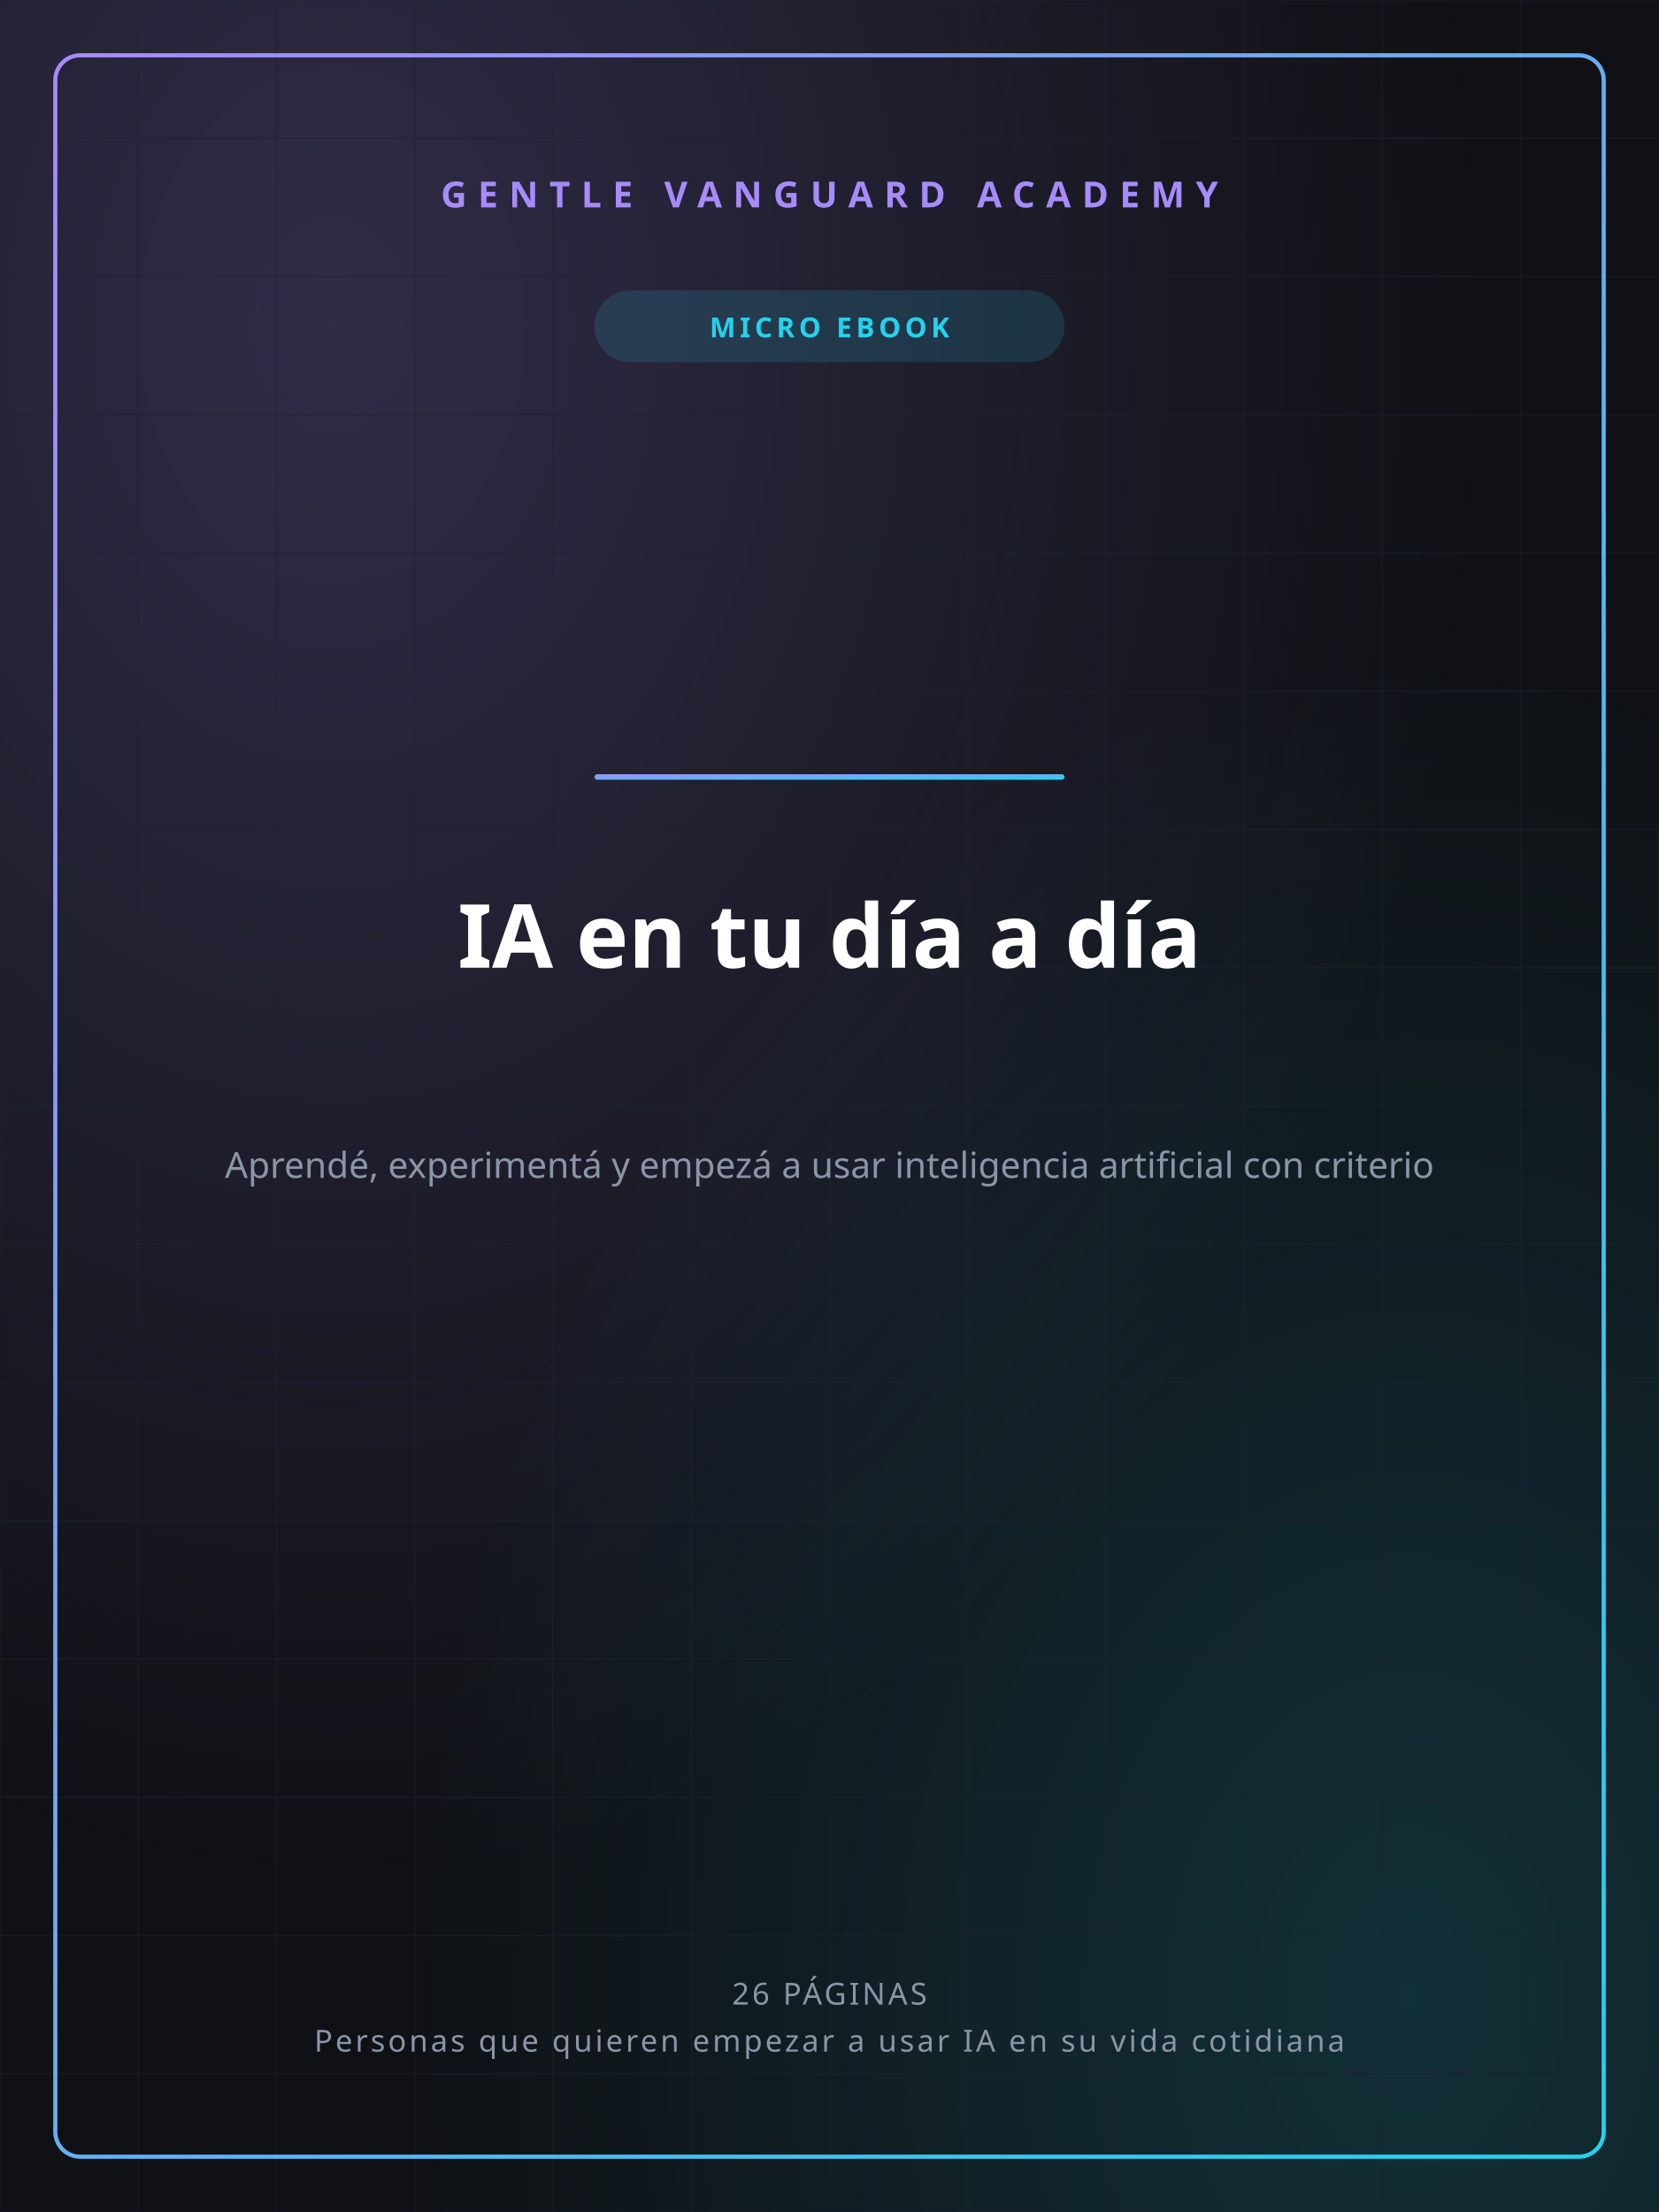
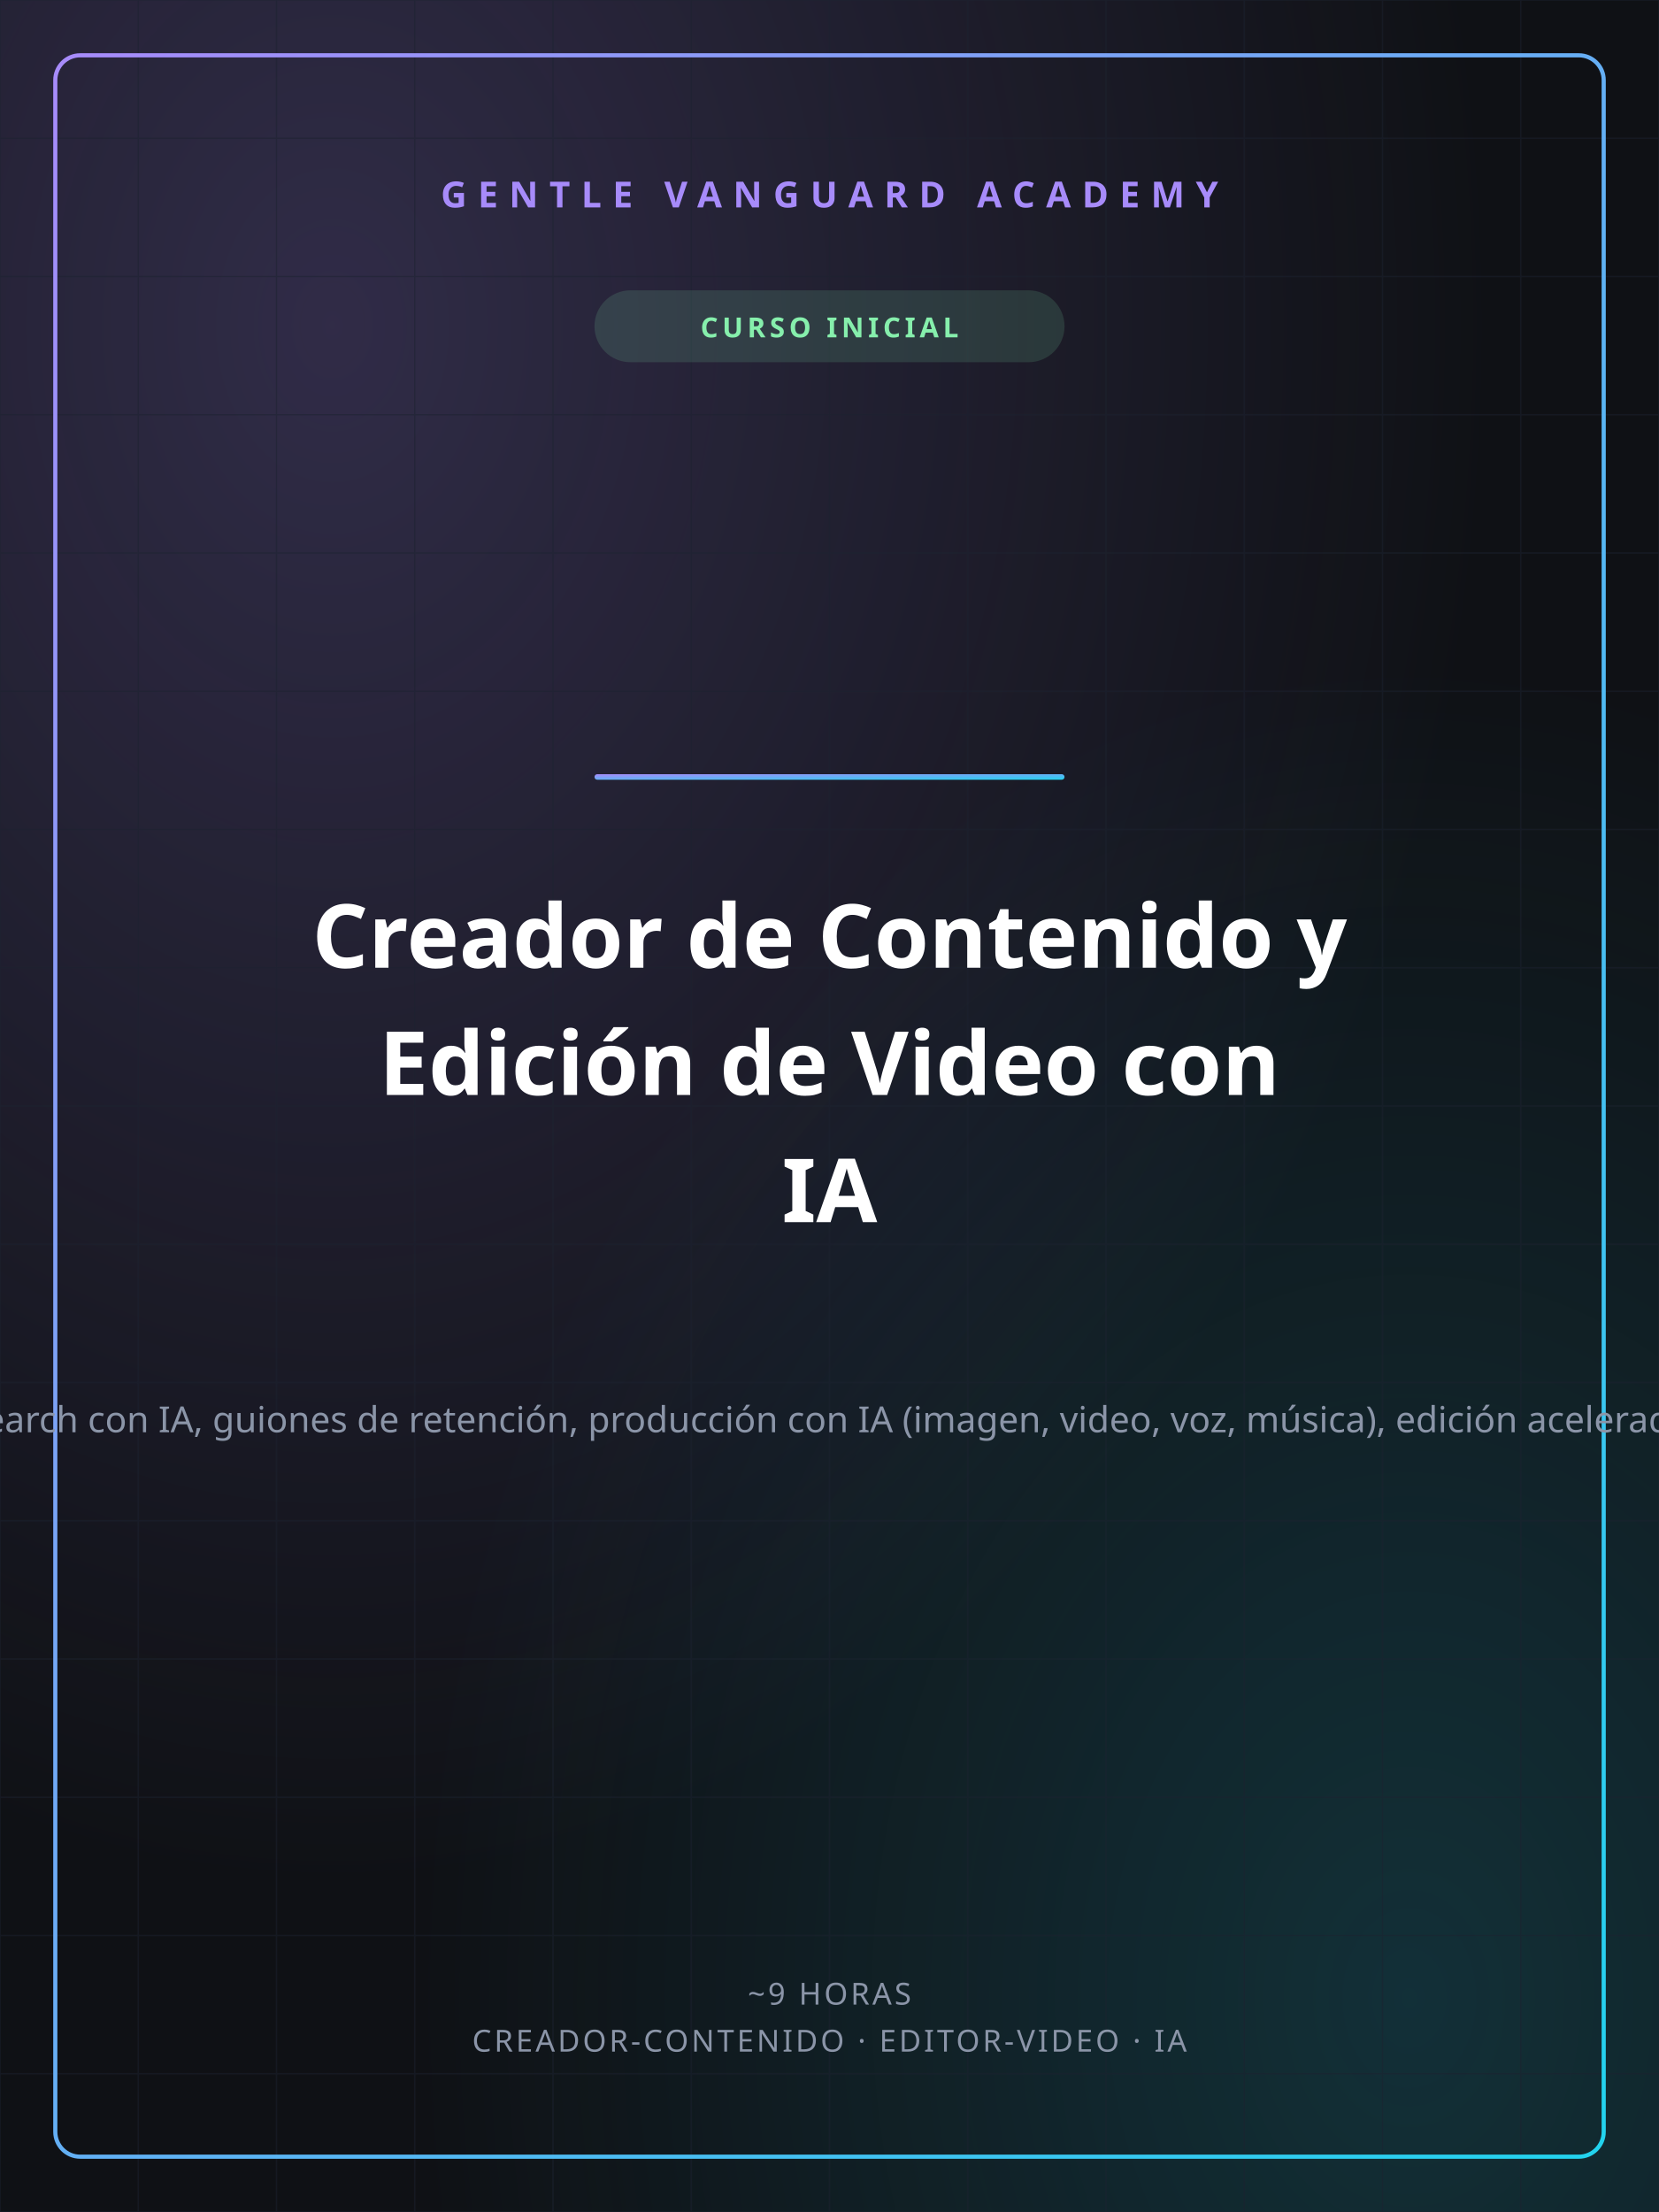
<svg xmlns="http://www.w3.org/2000/svg" width="1200" height="1600" viewBox="0 0 1200 1600">
  <defs>
    <linearGradient id="gvGrad" x1="0" y1="0" x2="1" y2="1">
      <stop offset="0%" stop-color="#A78BFA" />
      <stop offset="100%" stop-color="#22D3EE" />
    </linearGradient>
    <radialGradient id="glowA" cx="0.2" cy="0.15" r="0.7">
      <stop offset="0%" stop-color="#A78BFA" stop-opacity="0.22" />
      <stop offset="100%" stop-color="#A78BFA" stop-opacity="0" />
    </radialGradient>
    <radialGradient id="glowB" cx="0.85" cy="0.9" r="0.6">
      <stop offset="0%" stop-color="#22D3EE" stop-opacity="0.16" />
      <stop offset="100%" stop-color="#22D3EE" stop-opacity="0" />
    </radialGradient>
  </defs>
  <rect width="1200" height="1600" fill="#0F1115" />
  <rect width="1200" height="1600" fill="url(#glowA)" />
  <rect width="1200" height="1600" fill="url(#glowB)" />
  <g stroke="#1c2230" stroke-width="1" opacity="0.5">
    <line x1="0" y1="0" x2="0" y2="1600" />
    <line x1="100" y1="0" x2="100" y2="1600" />
    <line x1="200" y1="0" x2="200" y2="1600" />
    <line x1="300" y1="0" x2="300" y2="1600" />
    <line x1="400" y1="0" x2="400" y2="1600" />
    <line x1="500" y1="0" x2="500" y2="1600" />
    <line x1="600" y1="0" x2="600" y2="1600" />
    <line x1="700" y1="0" x2="700" y2="1600" />
    <line x1="800" y1="0" x2="800" y2="1600" />
    <line x1="900" y1="0" x2="900" y2="1600" />
    <line x1="1000" y1="0" x2="1000" y2="1600" />
    <line x1="1100" y1="0" x2="1100" y2="1600" />
    <line x1="1200" y1="0" x2="1200" y2="1600" />
    <line x1="0" y1="0" x2="1200" y2="0" />
    <line x1="0" y1="100" x2="1200" y2="100" />
    <line x1="0" y1="200" x2="1200" y2="200" />
    <line x1="0" y1="300" x2="1200" y2="300" />
    <line x1="0" y1="400" x2="1200" y2="400" />
    <line x1="0" y1="500" x2="1200" y2="500" />
    <line x1="0" y1="600" x2="1200" y2="600" />
    <line x1="0" y1="700" x2="1200" y2="700" />
    <line x1="0" y1="800" x2="1200" y2="800" />
    <line x1="0" y1="900" x2="1200" y2="900" />
    <line x1="0" y1="1000" x2="1200" y2="1000" />
    <line x1="0" y1="1100" x2="1200" y2="1100" />
    <line x1="0" y1="1200" x2="1200" y2="1200" />
    <line x1="0" y1="1300" x2="1200" y2="1300" />
    <line x1="0" y1="1400" x2="1200" y2="1400" />
    <line x1="0" y1="1500" x2="1200" y2="1500" />
    <line x1="0" y1="1600" x2="1200" y2="1600" />
  </g>
  <rect x="40" y="40" width="1120" height="1520" fill="none" stroke="url(#gvGrad)" stroke-width="3" rx="18" />
  <text x="600" y="150" text-anchor="middle" font-family="'Space Grotesk','Segoe UI',sans-serif" font-size="26" font-weight="700" fill="#A78BFA" letter-spacing="8">GENTLE VANGUARD ACADEMY</text>
-   <rect x="430" y="210" width="340" height="52" rx="26" fill="#22D3EE" opacity="0.14" />
-   <text x="600" y="244" text-anchor="middle" font-family="'Space Grotesk','Segoe UI',sans-serif" font-size="20" font-weight="700" fill="#22D3EE" letter-spacing="3">MICRO EBOOK</text>
+   <rect x="430" y="210" width="340" height="52" rx="26" fill="#86EFAC" opacity="0.14" />
+   <text x="600" y="244" text-anchor="middle" font-family="'Space Grotesk','Segoe UI',sans-serif" font-size="20" font-weight="700" fill="#86EFAC" letter-spacing="3">CURSO INICIAL</text>
  <rect x="430" y="560" width="340" height="4" rx="2" fill="url(#gvGrad)" />
-   <text x="600" y="700" text-anchor="middle" font-family="'Space Grotesk','Segoe UI',sans-serif" font-size="64" font-weight="800" fill="#ffffff">IA en tu día a día</text>
-   <text x="600" y="852" text-anchor="middle" font-family="'Space Grotesk','Segoe UI',sans-serif" font-size="26" font-weight="400" fill="#8b95a8">Aprendé, experimentá y empezá a usar inteligencia artificial con criterio</text>
-   <text x="600" y="1450" text-anchor="middle" font-family="'Space Grotesk','Segoe UI',sans-serif" font-size="22" font-weight="500" fill="#8b95a8" letter-spacing="2">26 PÁGINAS</text>
-   <text x="600" y="1484" text-anchor="middle" font-family="'Space Grotesk','Segoe UI',sans-serif" font-size="22" font-weight="500" fill="#8b95a8" letter-spacing="2">Personas que quieren empezar a usar IA en su vida cotidiana</text>
+   <text x="600" y="700" text-anchor="middle" font-family="'Space Grotesk','Segoe UI',sans-serif" font-size="64" font-weight="800" fill="#ffffff">Creador de Contenido y</text>
+   <text x="600" y="792" text-anchor="middle" font-family="'Space Grotesk','Segoe UI',sans-serif" font-size="64" font-weight="800" fill="#ffffff">Edición de Video con</text>
+   <text x="600" y="884" text-anchor="middle" font-family="'Space Grotesk','Segoe UI',sans-serif" font-size="64" font-weight="800" fill="#ffffff">IA</text>
+   <text x="600" y="1036" text-anchor="middle" font-family="'Space Grotesk','Segoe UI',sans-serif" font-size="26" font-weight="400" fill="#8b95a8">Curso práctico para creadores de contenido y editores de video con Inteligencia Artificial: tu nicho y formato, ideas y research con IA, guiones de retención, producción con IA (imagen, video, voz, música), edición acelerada (CapCut, Premiere, DaVinci), publicación y crecimiento multiplataforma, monetización y marca personal, y casos reales</text>
+   <text x="600" y="1450" text-anchor="middle" font-family="'Space Grotesk','Segoe UI',sans-serif" font-size="22" font-weight="500" fill="#8b95a8" letter-spacing="2">~9 HORAS</text>
+   <text x="600" y="1484" text-anchor="middle" font-family="'Space Grotesk','Segoe UI',sans-serif" font-size="22" font-weight="500" fill="#8b95a8" letter-spacing="2">CREADOR-CONTENIDO · EDITOR-VIDEO · IA</text>
</svg>
